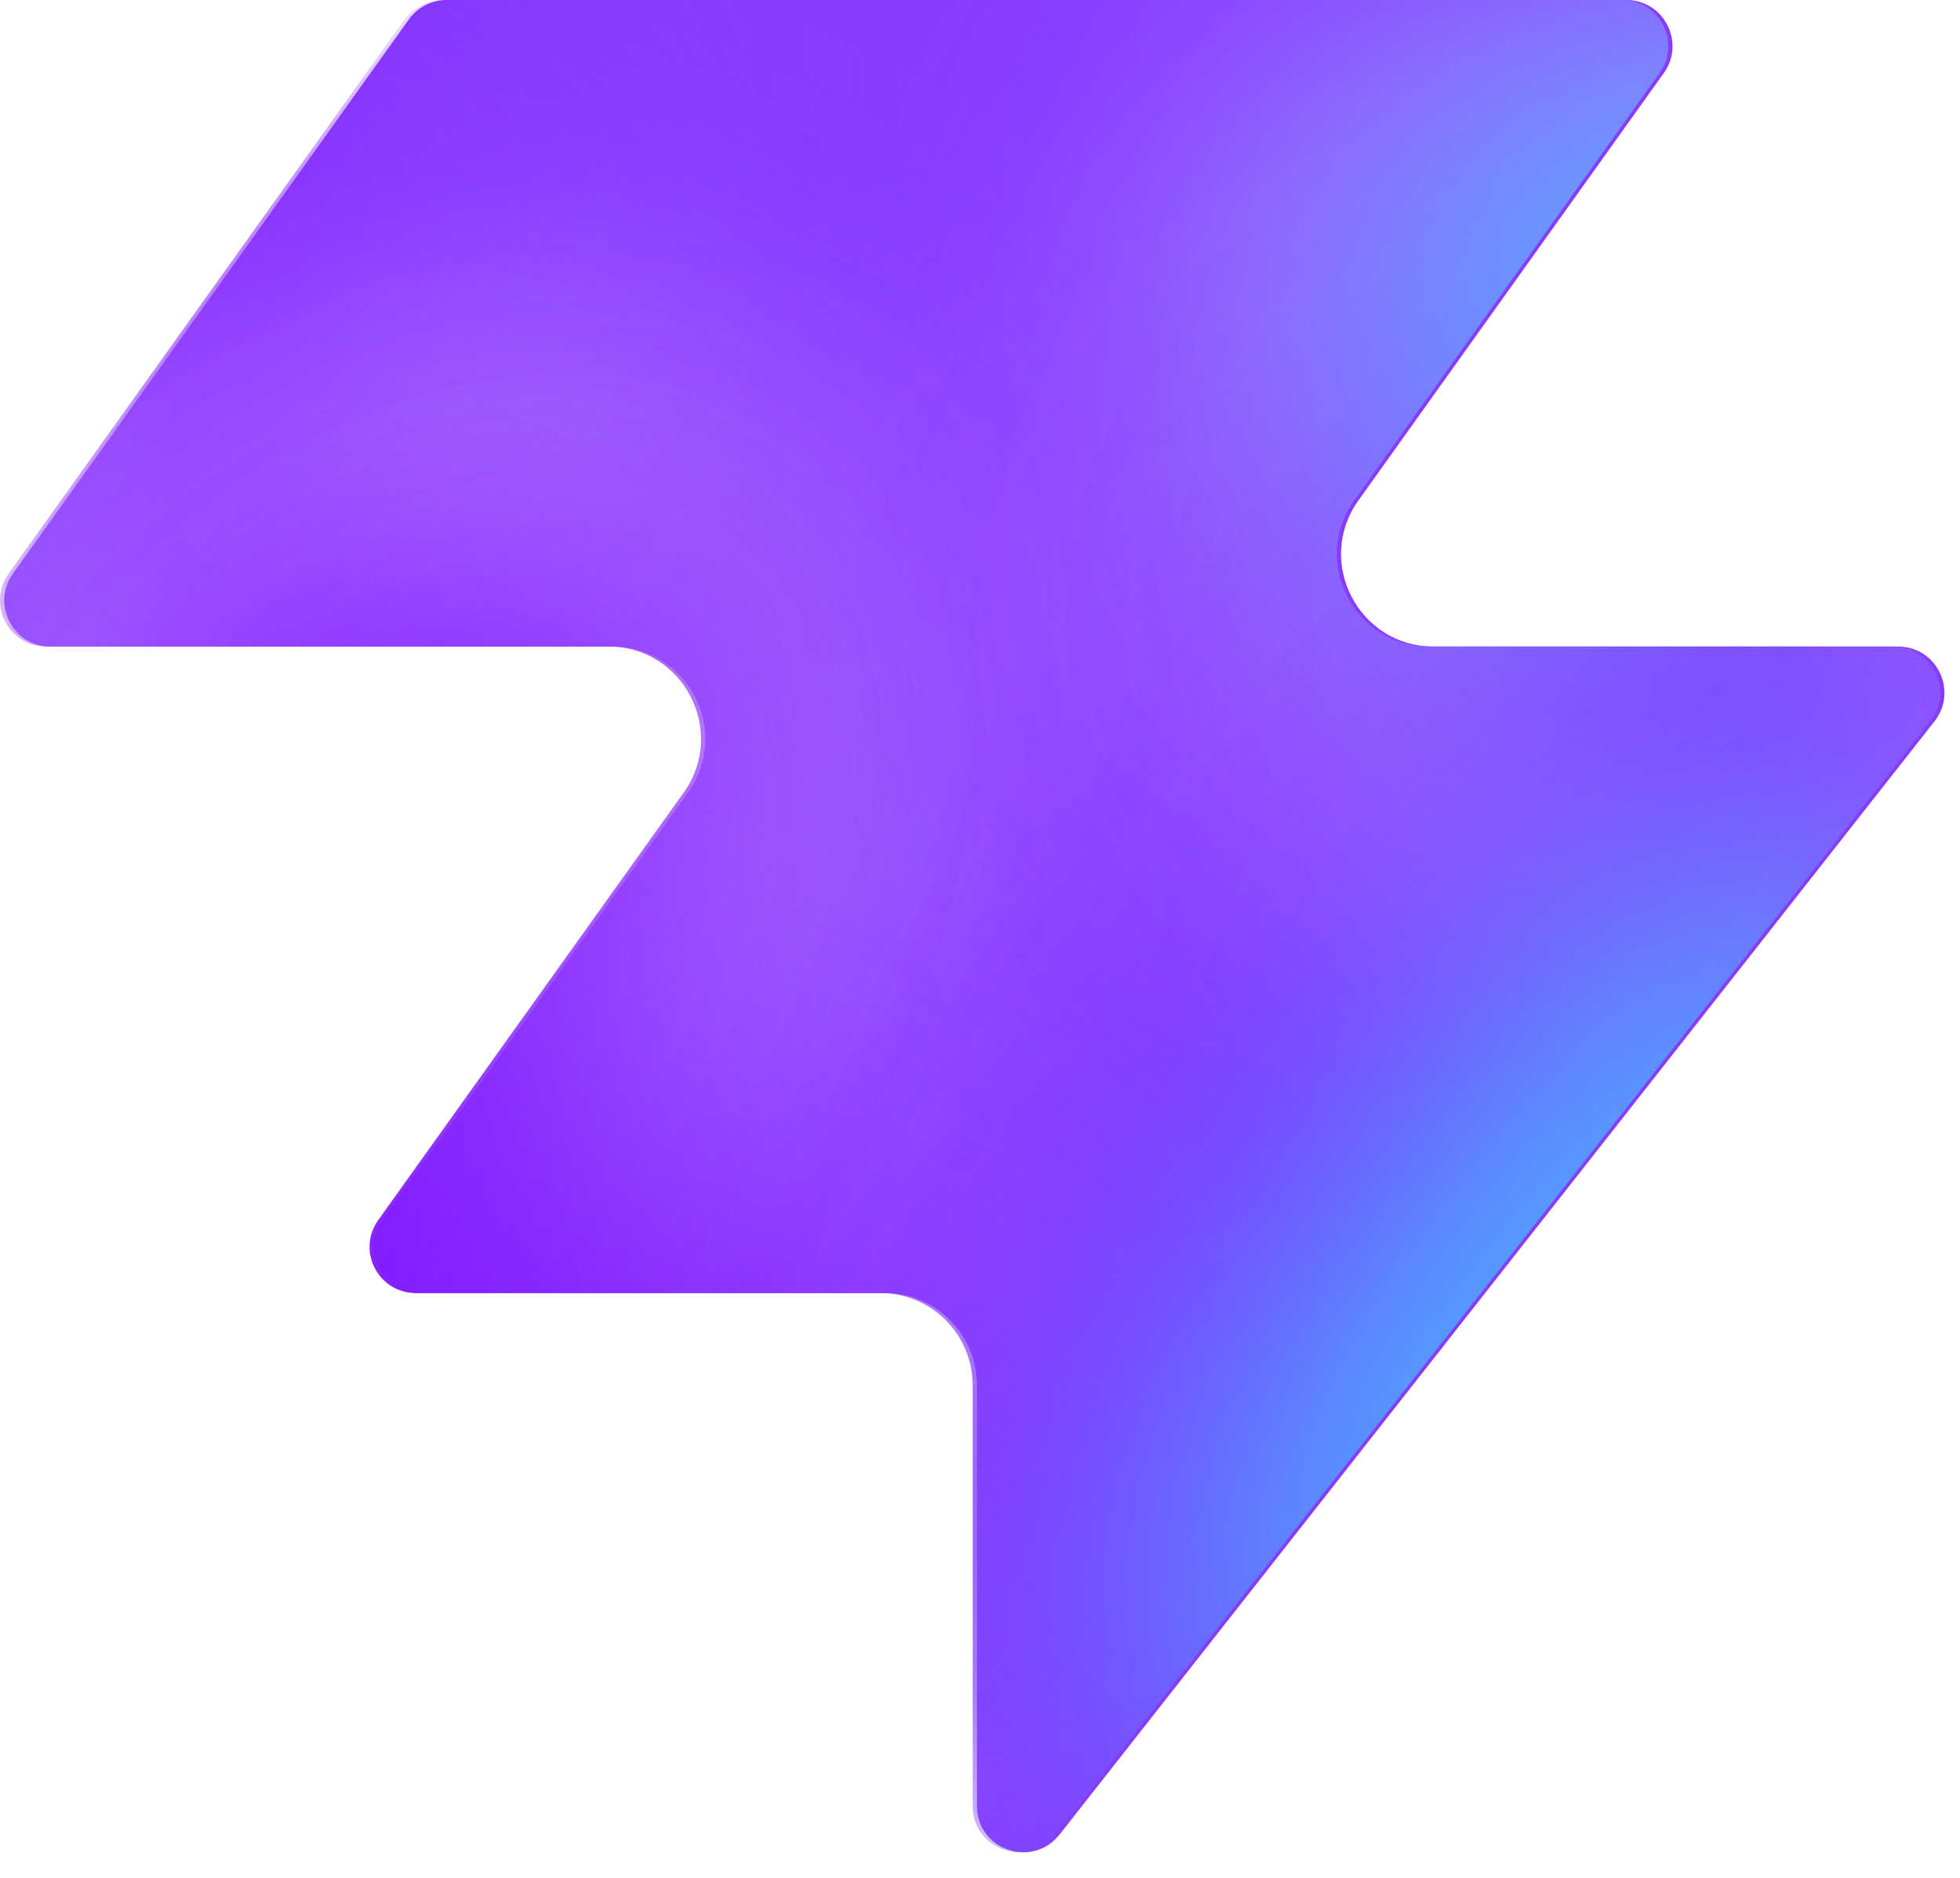
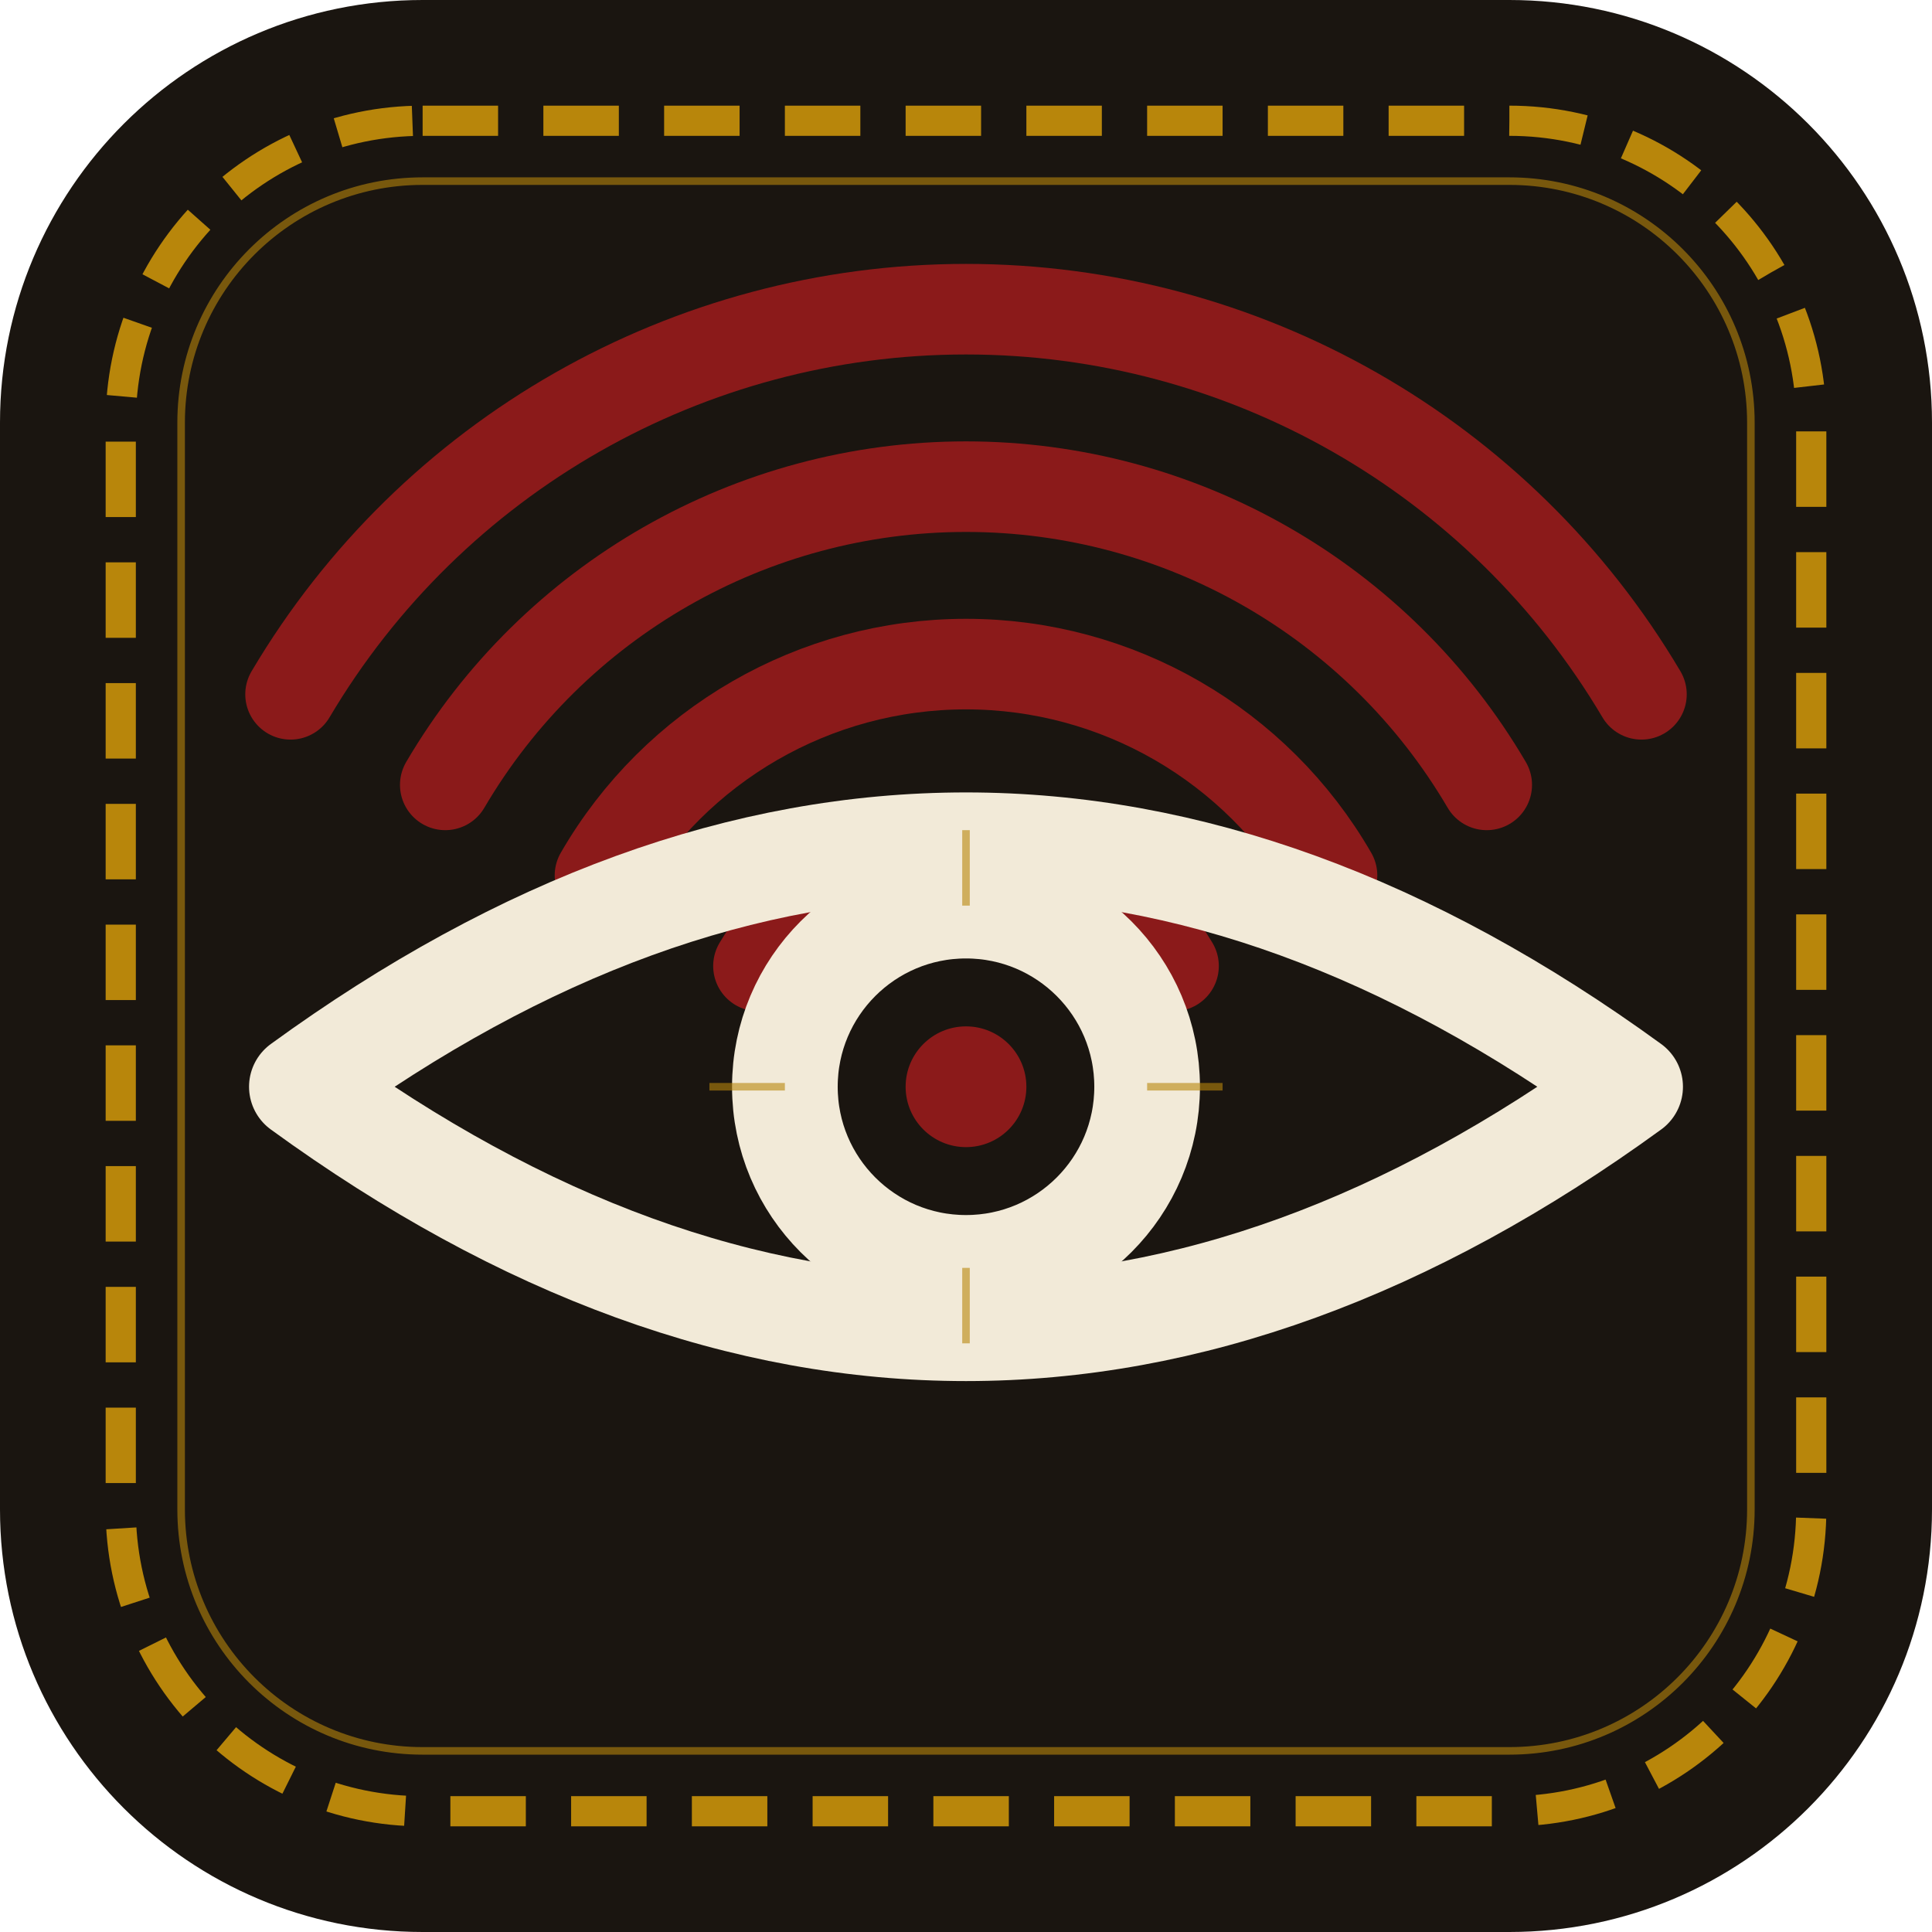
- <svg xmlns="http://www.w3.org/2000/svg" width="48" height="46" fill="none" viewBox="0 0 48 46">
-   <path fill="#863bff" d="M25.946 44.938c-.664.845-2.021.375-2.021-.698V33.937a2.26 2.26 0 0 0-2.262-2.262H10.287c-.92 0-1.456-1.04-.92-1.788l7.48-10.471c1.07-1.497 0-3.578-1.842-3.578H1.237c-.92 0-1.456-1.04-.92-1.788L10.013.474c.214-.297.556-.474.92-.474h28.894c.92 0 1.456 1.04.92 1.788l-7.48 10.471c-1.07 1.498 0 3.579 1.842 3.579h11.377c.943 0 1.473 1.088.89 1.83L25.947 44.94z" style="fill:#863bff;fill:color(display-p3 .525 .23 1);fill-opacity:1" />
-   <mask id="a" width="48" height="46" x="0" y="0" maskUnits="userSpaceOnUse" style="mask-type:alpha">
-     <path fill="#000" d="M25.842 44.938c-.664.844-2.021.375-2.021-.698V33.937a2.26 2.26 0 0 0-2.262-2.262H10.183c-.92 0-1.456-1.04-.92-1.788l7.48-10.471c1.07-1.498 0-3.579-1.842-3.579H1.133c-.92 0-1.456-1.04-.92-1.787L9.91.473c.214-.297.556-.474.92-.474h28.894c.92 0 1.456 1.04.92 1.788l-7.48 10.471c-1.07 1.498 0 3.578 1.842 3.578h11.377c.943 0 1.473 1.088.89 1.832L25.843 44.94z" style="fill:#000;fill-opacity:1" />
-   </mask>
-   <g mask="url(#a)">
-     <g filter="url(#b)">
-       <ellipse cx="5.508" cy="14.704" fill="#ede6ff" rx="5.508" ry="14.704" style="fill:#ede6ff;fill:color(display-p3 .927 .903 1);fill-opacity:1" transform="matrix(.00324 1 1 -.00324 -4.47 31.516)" />
-     </g>
-     <g filter="url(#c)">
-       <ellipse cx="10.399" cy="29.851" fill="#ede6ff" rx="10.399" ry="29.851" style="fill:#ede6ff;fill:color(display-p3 .927 .903 1);fill-opacity:1" transform="matrix(.00324 1 1 -.00324 -39.328 7.883)" />
-     </g>
-     <g filter="url(#d)">
-       <ellipse cx="5.508" cy="30.487" fill="#7e14ff" rx="5.508" ry="30.487" style="fill:#7e14ff;fill:color(display-p3 .492 .077 1);fill-opacity:1" transform="rotate(89.814 -25.913 -14.639)scale(1 -1)" />
-     </g>
-     <g filter="url(#e)">
-       <ellipse cx="5.508" cy="30.599" fill="#7e14ff" rx="5.508" ry="30.599" style="fill:#7e14ff;fill:color(display-p3 .492 .077 1);fill-opacity:1" transform="rotate(89.814 -32.644 -3.334)scale(1 -1)" />
-     </g>
-     <g filter="url(#f)">
-       <ellipse cx="5.508" cy="30.599" fill="#7e14ff" rx="5.508" ry="30.599" style="fill:#7e14ff;fill:color(display-p3 .492 .077 1);fill-opacity:1" transform="matrix(.00324 1 1 -.00324 -34.34 30.47)" />
-     </g>
-     <g filter="url(#g)">
-       <ellipse cx="14.072" cy="22.078" fill="#ede6ff" rx="14.072" ry="22.078" style="fill:#ede6ff;fill:color(display-p3 .927 .903 1);fill-opacity:1" transform="rotate(93.35 24.506 48.493)scale(-1 1)" />
-     </g>
-     <g filter="url(#h)">
-       <ellipse cx="3.47" cy="21.501" fill="#7e14ff" rx="3.47" ry="21.501" style="fill:#7e14ff;fill:color(display-p3 .492 .077 1);fill-opacity:1" transform="rotate(89.009 28.708 47.59)scale(-1 1)" />
-     </g>
-     <g filter="url(#i)">
-       <ellipse cx="3.47" cy="21.501" fill="#7e14ff" rx="3.47" ry="21.501" style="fill:#7e14ff;fill:color(display-p3 .492 .077 1);fill-opacity:1" transform="rotate(89.009 28.708 47.59)scale(-1 1)" />
-     </g>
-     <g filter="url(#j)">
-       <ellipse cx=".387" cy="8.972" fill="#7e14ff" rx="4.407" ry="29.108" style="fill:#7e14ff;fill:color(display-p3 .492 .077 1);fill-opacity:1" transform="rotate(39.51 .387 8.972)" />
-     </g>
-     <g filter="url(#k)">
-       <ellipse cx="47.523" cy="-6.092" fill="#7e14ff" rx="4.407" ry="29.108" style="fill:#7e14ff;fill:color(display-p3 .492 .077 1);fill-opacity:1" transform="rotate(37.892 47.523 -6.092)" />
-     </g>
-     <g filter="url(#l)">
-       <ellipse cx="41.412" cy="6.333" fill="#47bfff" rx="5.971" ry="9.665" style="fill:#47bfff;fill:color(display-p3 .28 .748 1);fill-opacity:1" transform="rotate(37.892 41.412 6.333)" />
-     </g>
-     <g filter="url(#m)">
-       <ellipse cx="-1.879" cy="38.332" fill="#7e14ff" rx="4.407" ry="29.108" style="fill:#7e14ff;fill:color(display-p3 .492 .077 1);fill-opacity:1" transform="rotate(37.892 -1.88 38.332)" />
-     </g>
-     <g filter="url(#n)">
-       <ellipse cx="-1.879" cy="38.332" fill="#7e14ff" rx="4.407" ry="29.108" style="fill:#7e14ff;fill:color(display-p3 .492 .077 1);fill-opacity:1" transform="rotate(37.892 -1.88 38.332)" />
-     </g>
-     <g filter="url(#o)">
-       <ellipse cx="35.651" cy="29.907" fill="#7e14ff" rx="4.407" ry="29.108" style="fill:#7e14ff;fill:color(display-p3 .492 .077 1);fill-opacity:1" transform="rotate(37.892 35.651 29.907)" />
-     </g>
-     <g filter="url(#p)">
-       <ellipse cx="38.418" cy="32.4" fill="#47bfff" rx="5.971" ry="15.297" style="fill:#47bfff;fill:color(display-p3 .28 .748 1);fill-opacity:1" transform="rotate(37.892 38.418 32.4)" />
-     </g>
-   </g>
+ <svg xmlns="http://www.w3.org/2000/svg" viewBox="0 0 512 512" width="512" height="512">
  <defs>
-     <filter id="b" width="60.045" height="41.654" x="-19.77" y="16.149" color-interpolation-filters="sRGB" filterUnits="userSpaceOnUse">
-       <feFlood flood-opacity="0" result="BackgroundImageFix" />
-       <feBlend in="SourceGraphic" in2="BackgroundImageFix" result="shape" />
-       <feGaussianBlur result="effect1_foregroundBlur_2002_17158" stdDeviation="7.659" />
-     </filter>
-     <filter id="c" width="90.34" height="51.437" x="-54.613" y="-7.533" color-interpolation-filters="sRGB" filterUnits="userSpaceOnUse">
-       <feFlood flood-opacity="0" result="BackgroundImageFix" />
-       <feBlend in="SourceGraphic" in2="BackgroundImageFix" result="shape" />
-       <feGaussianBlur result="effect1_foregroundBlur_2002_17158" stdDeviation="7.659" />
-     </filter>
-     <filter id="d" width="79.355" height="29.4" x="-49.64" y="2.03" color-interpolation-filters="sRGB" filterUnits="userSpaceOnUse">
-       <feFlood flood-opacity="0" result="BackgroundImageFix" />
-       <feBlend in="SourceGraphic" in2="BackgroundImageFix" result="shape" />
-       <feGaussianBlur result="effect1_foregroundBlur_2002_17158" stdDeviation="4.596" />
-     </filter>
-     <filter id="e" width="79.579" height="29.4" x="-45.045" y="20.029" color-interpolation-filters="sRGB" filterUnits="userSpaceOnUse">
-       <feFlood flood-opacity="0" result="BackgroundImageFix" />
-       <feBlend in="SourceGraphic" in2="BackgroundImageFix" result="shape" />
-       <feGaussianBlur result="effect1_foregroundBlur_2002_17158" stdDeviation="4.596" />
-     </filter>
-     <filter id="f" width="79.579" height="29.4" x="-43.513" y="21.178" color-interpolation-filters="sRGB" filterUnits="userSpaceOnUse">
-       <feFlood flood-opacity="0" result="BackgroundImageFix" />
-       <feBlend in="SourceGraphic" in2="BackgroundImageFix" result="shape" />
-       <feGaussianBlur result="effect1_foregroundBlur_2002_17158" stdDeviation="4.596" />
-     </filter>
-     <filter id="g" width="74.749" height="58.852" x="15.756" y="-17.901" color-interpolation-filters="sRGB" filterUnits="userSpaceOnUse">
-       <feFlood flood-opacity="0" result="BackgroundImageFix" />
-       <feBlend in="SourceGraphic" in2="BackgroundImageFix" result="shape" />
-       <feGaussianBlur result="effect1_foregroundBlur_2002_17158" stdDeviation="7.659" />
-     </filter>
-     <filter id="h" width="61.377" height="25.362" x="23.548" y="2.284" color-interpolation-filters="sRGB" filterUnits="userSpaceOnUse">
-       <feFlood flood-opacity="0" result="BackgroundImageFix" />
-       <feBlend in="SourceGraphic" in2="BackgroundImageFix" result="shape" />
-       <feGaussianBlur result="effect1_foregroundBlur_2002_17158" stdDeviation="4.596" />
-     </filter>
-     <filter id="i" width="61.377" height="25.362" x="23.548" y="2.284" color-interpolation-filters="sRGB" filterUnits="userSpaceOnUse">
-       <feFlood flood-opacity="0" result="BackgroundImageFix" />
-       <feBlend in="SourceGraphic" in2="BackgroundImageFix" result="shape" />
-       <feGaussianBlur result="effect1_foregroundBlur_2002_17158" stdDeviation="4.596" />
-     </filter>
-     <filter id="j" width="56.045" height="63.649" x="-27.636" y="-22.853" color-interpolation-filters="sRGB" filterUnits="userSpaceOnUse">
-       <feFlood flood-opacity="0" result="BackgroundImageFix" />
-       <feBlend in="SourceGraphic" in2="BackgroundImageFix" result="shape" />
-       <feGaussianBlur result="effect1_foregroundBlur_2002_17158" stdDeviation="4.596" />
-     </filter>
-     <filter id="k" width="54.814" height="64.646" x="20.116" y="-38.415" color-interpolation-filters="sRGB" filterUnits="userSpaceOnUse">
-       <feFlood flood-opacity="0" result="BackgroundImageFix" />
-       <feBlend in="SourceGraphic" in2="BackgroundImageFix" result="shape" />
-       <feGaussianBlur result="effect1_foregroundBlur_2002_17158" stdDeviation="4.596" />
-     </filter>
-     <filter id="l" width="33.541" height="35.313" x="24.641" y="-11.323" color-interpolation-filters="sRGB" filterUnits="userSpaceOnUse">
-       <feFlood flood-opacity="0" result="BackgroundImageFix" />
-       <feBlend in="SourceGraphic" in2="BackgroundImageFix" result="shape" />
-       <feGaussianBlur result="effect1_foregroundBlur_2002_17158" stdDeviation="4.596" />
-     </filter>
-     <filter id="m" width="54.814" height="64.646" x="-29.286" y="6.009" color-interpolation-filters="sRGB" filterUnits="userSpaceOnUse">
-       <feFlood flood-opacity="0" result="BackgroundImageFix" />
-       <feBlend in="SourceGraphic" in2="BackgroundImageFix" result="shape" />
-       <feGaussianBlur result="effect1_foregroundBlur_2002_17158" stdDeviation="4.596" />
-     </filter>
-     <filter id="n" width="54.814" height="64.646" x="-29.286" y="6.009" color-interpolation-filters="sRGB" filterUnits="userSpaceOnUse">
-       <feFlood flood-opacity="0" result="BackgroundImageFix" />
-       <feBlend in="SourceGraphic" in2="BackgroundImageFix" result="shape" />
-       <feGaussianBlur result="effect1_foregroundBlur_2002_17158" stdDeviation="4.596" />
-     </filter>
-     <filter id="o" width="54.814" height="64.646" x="8.244" y="-2.416" color-interpolation-filters="sRGB" filterUnits="userSpaceOnUse">
-       <feFlood flood-opacity="0" result="BackgroundImageFix" />
-       <feBlend in="SourceGraphic" in2="BackgroundImageFix" result="shape" />
-       <feGaussianBlur result="effect1_foregroundBlur_2002_17158" stdDeviation="4.596" />
-     </filter>
-     <filter id="p" width="39.409" height="43.623" x="18.713" y="10.588" color-interpolation-filters="sRGB" filterUnits="userSpaceOnUse">
-       <feFlood flood-opacity="0" result="BackgroundImageFix" />
-       <feBlend in="SourceGraphic" in2="BackgroundImageFix" result="shape" />
-       <feGaussianBlur result="effect1_foregroundBlur_2002_17158" stdDeviation="4.596" />
-     </filter>
+     <style>
+       .bg { fill: #1a1510; }
+       .gold-dashed { fill: none; stroke: #b8860b; stroke-width: 8; stroke-dasharray: 20 12; }
+       .gold-solid { fill: none; stroke: #b8860b; stroke-width: 2; opacity: 0.6; }
+       .cream { fill: none; stroke: #f2ead8; stroke-width: 28; stroke-linecap: round; stroke-linejoin: round; }
+       .cream-fill { fill: #f2ead8; }
+       .red { fill: none; stroke: #8b1a1a; stroke-width: 24; stroke-linecap: round; }
+       .red-fill { fill: #8b1a1a; }
+     </style>
  </defs>
+   <rect width="512" height="512" rx="112" class="bg" />
+   <rect x="32" y="32" width="448" height="448" rx="80" class="gold-dashed" />
+   <rect x="48" y="48" width="416" height="416" rx="64" class="gold-solid" />
+   <path d="M 201 256 A 64 64 0 0 1 311 256" class="red" />
+   <path d="M 159 232 A 112 112 0 0 1 353 232" class="red" />
+   <path d="M 118 208 A 160 160 0 0 1 394 208" class="red" />
+   <path d="M 77 184 A 208 208 0 0 1 435 184" class="red" />
+   <path d="M 80 288 Q 256 160 432 288 Q 256 416 80 288 Z" fill="#1a1510" class="cream" />
+   <circle cx="256" cy="288" r="48" class="cream" />
+   <circle cx="256" cy="288" r="16" class="red-fill" />
+   <line x1="256" y1="220" x2="256" y2="240" class="gold-solid" stroke-width="4" />
+   <line x1="256" y1="336" x2="256" y2="356" class="gold-solid" stroke-width="4" />
+   <line x1="188" y1="288" x2="208" y2="288" class="gold-solid" stroke-width="4" />
+   <line x1="304" y1="288" x2="324" y2="288" class="gold-solid" stroke-width="4" />
</svg>
